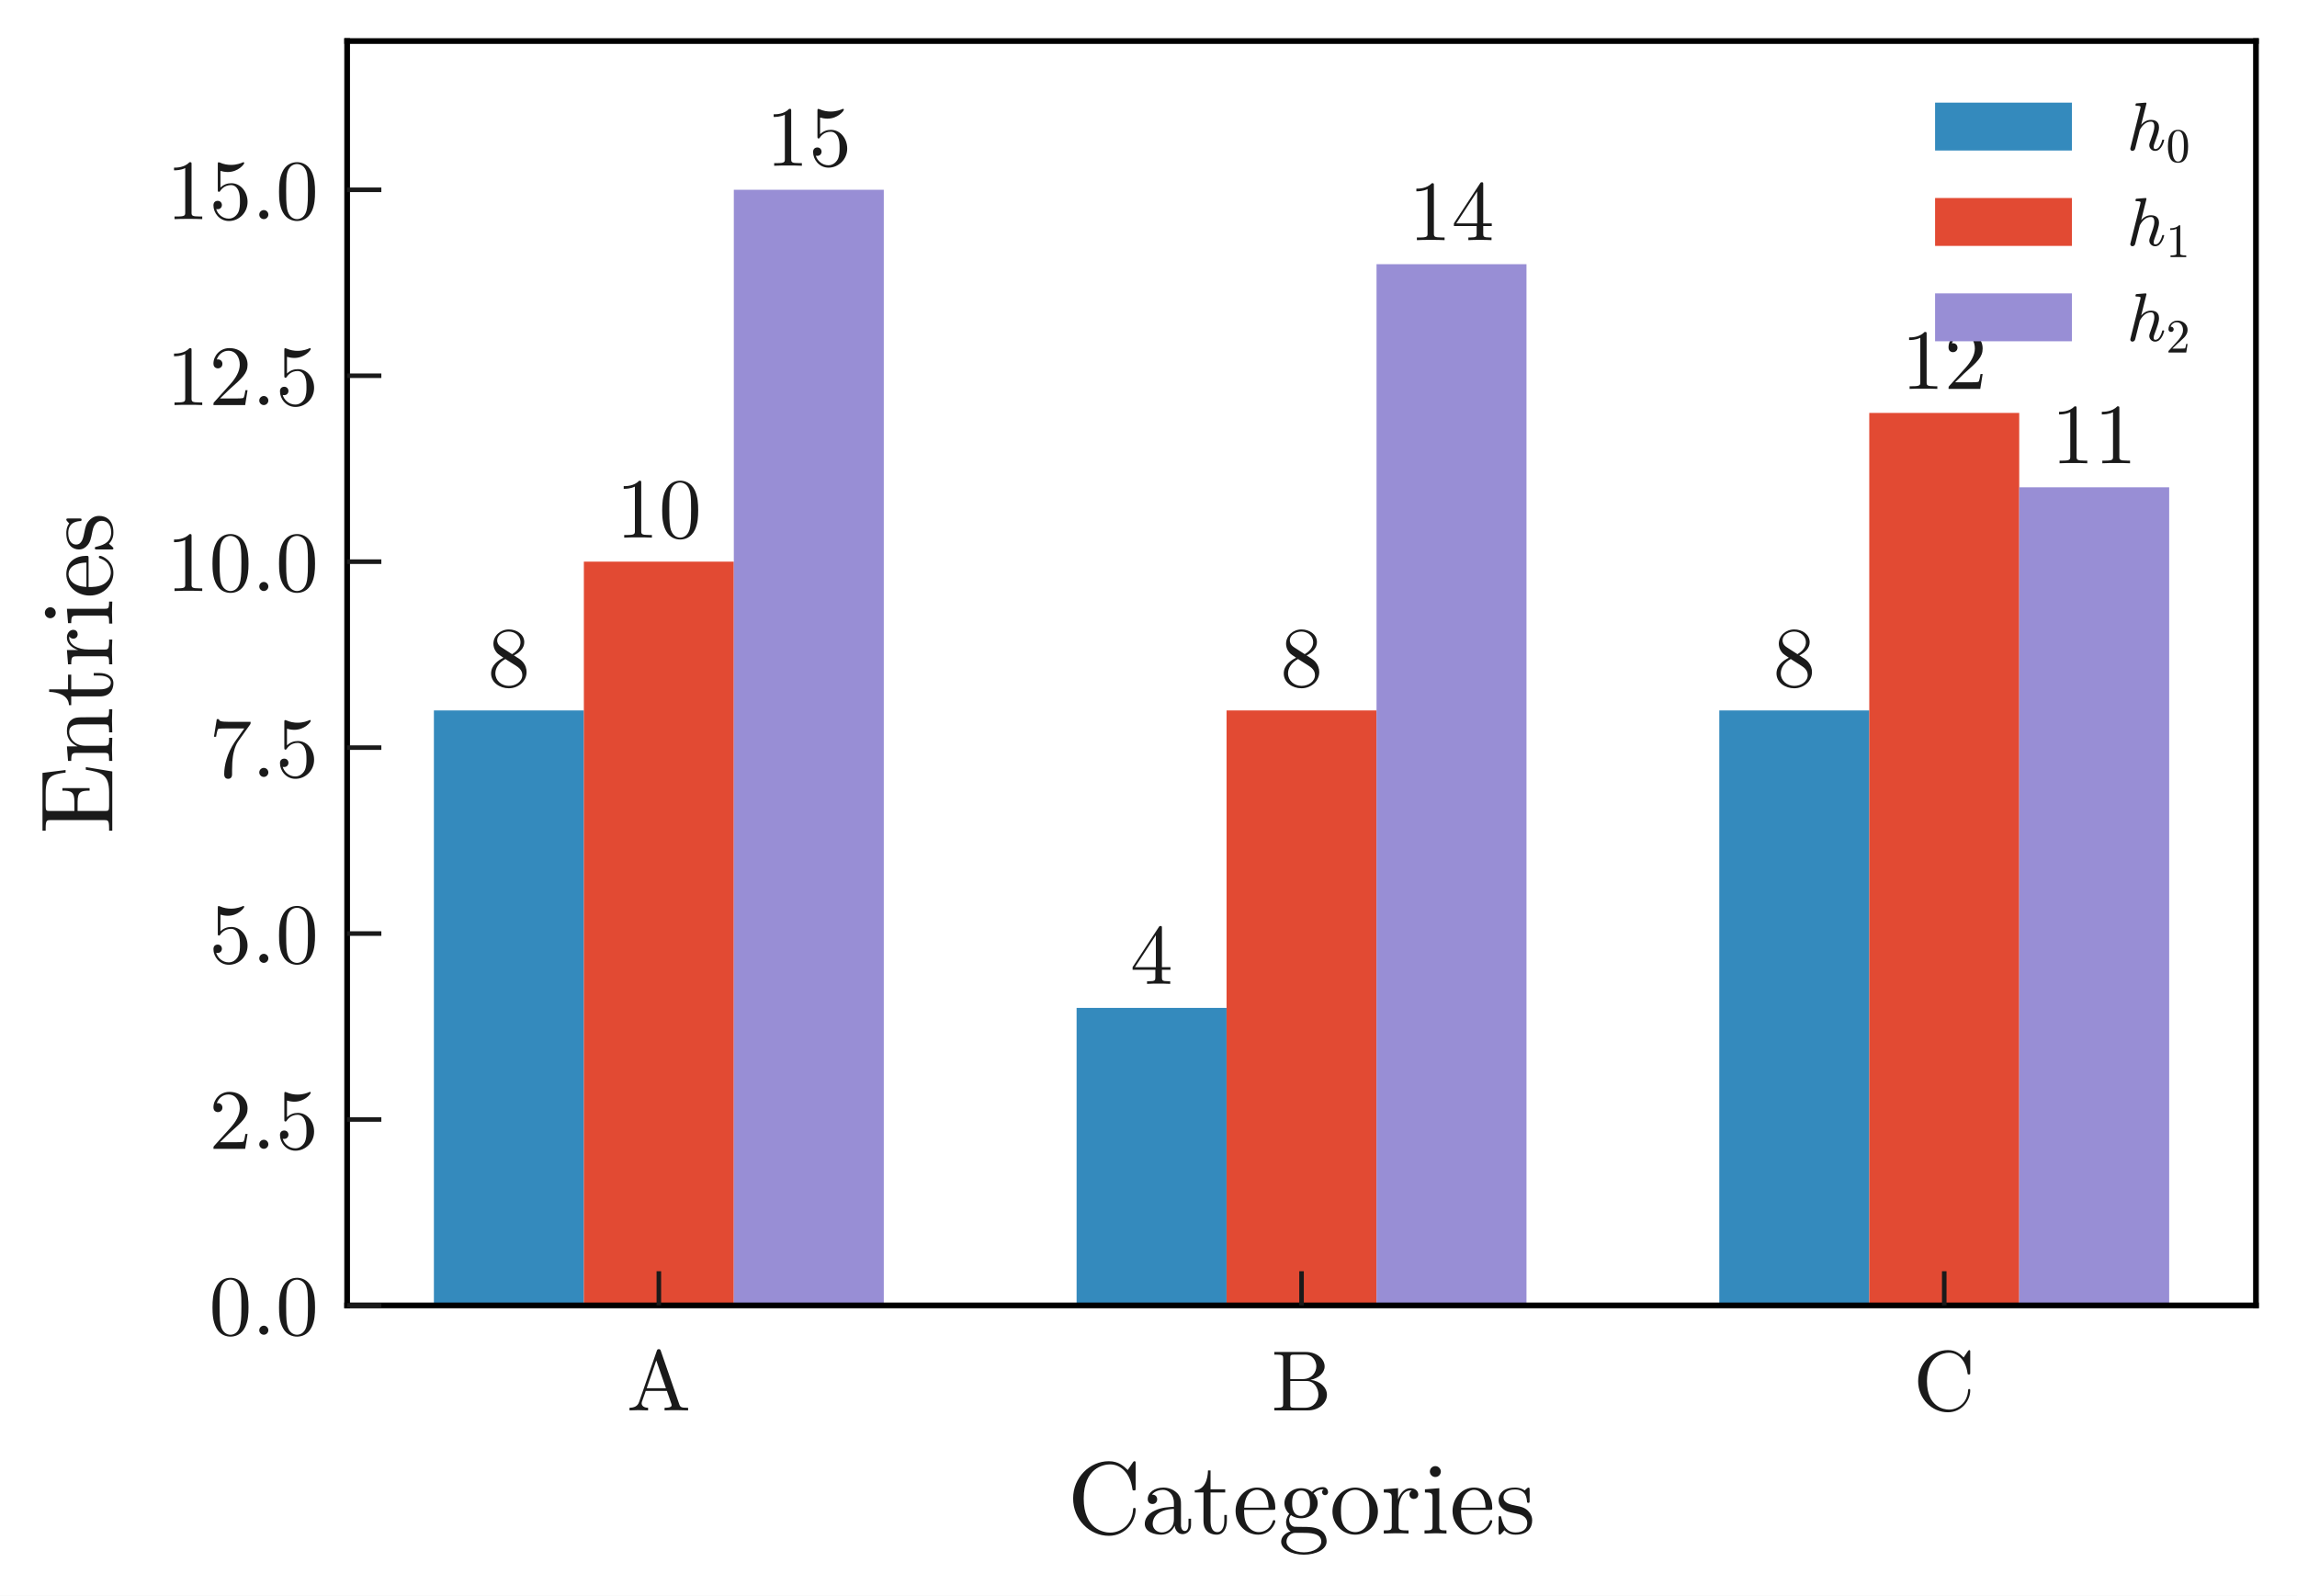
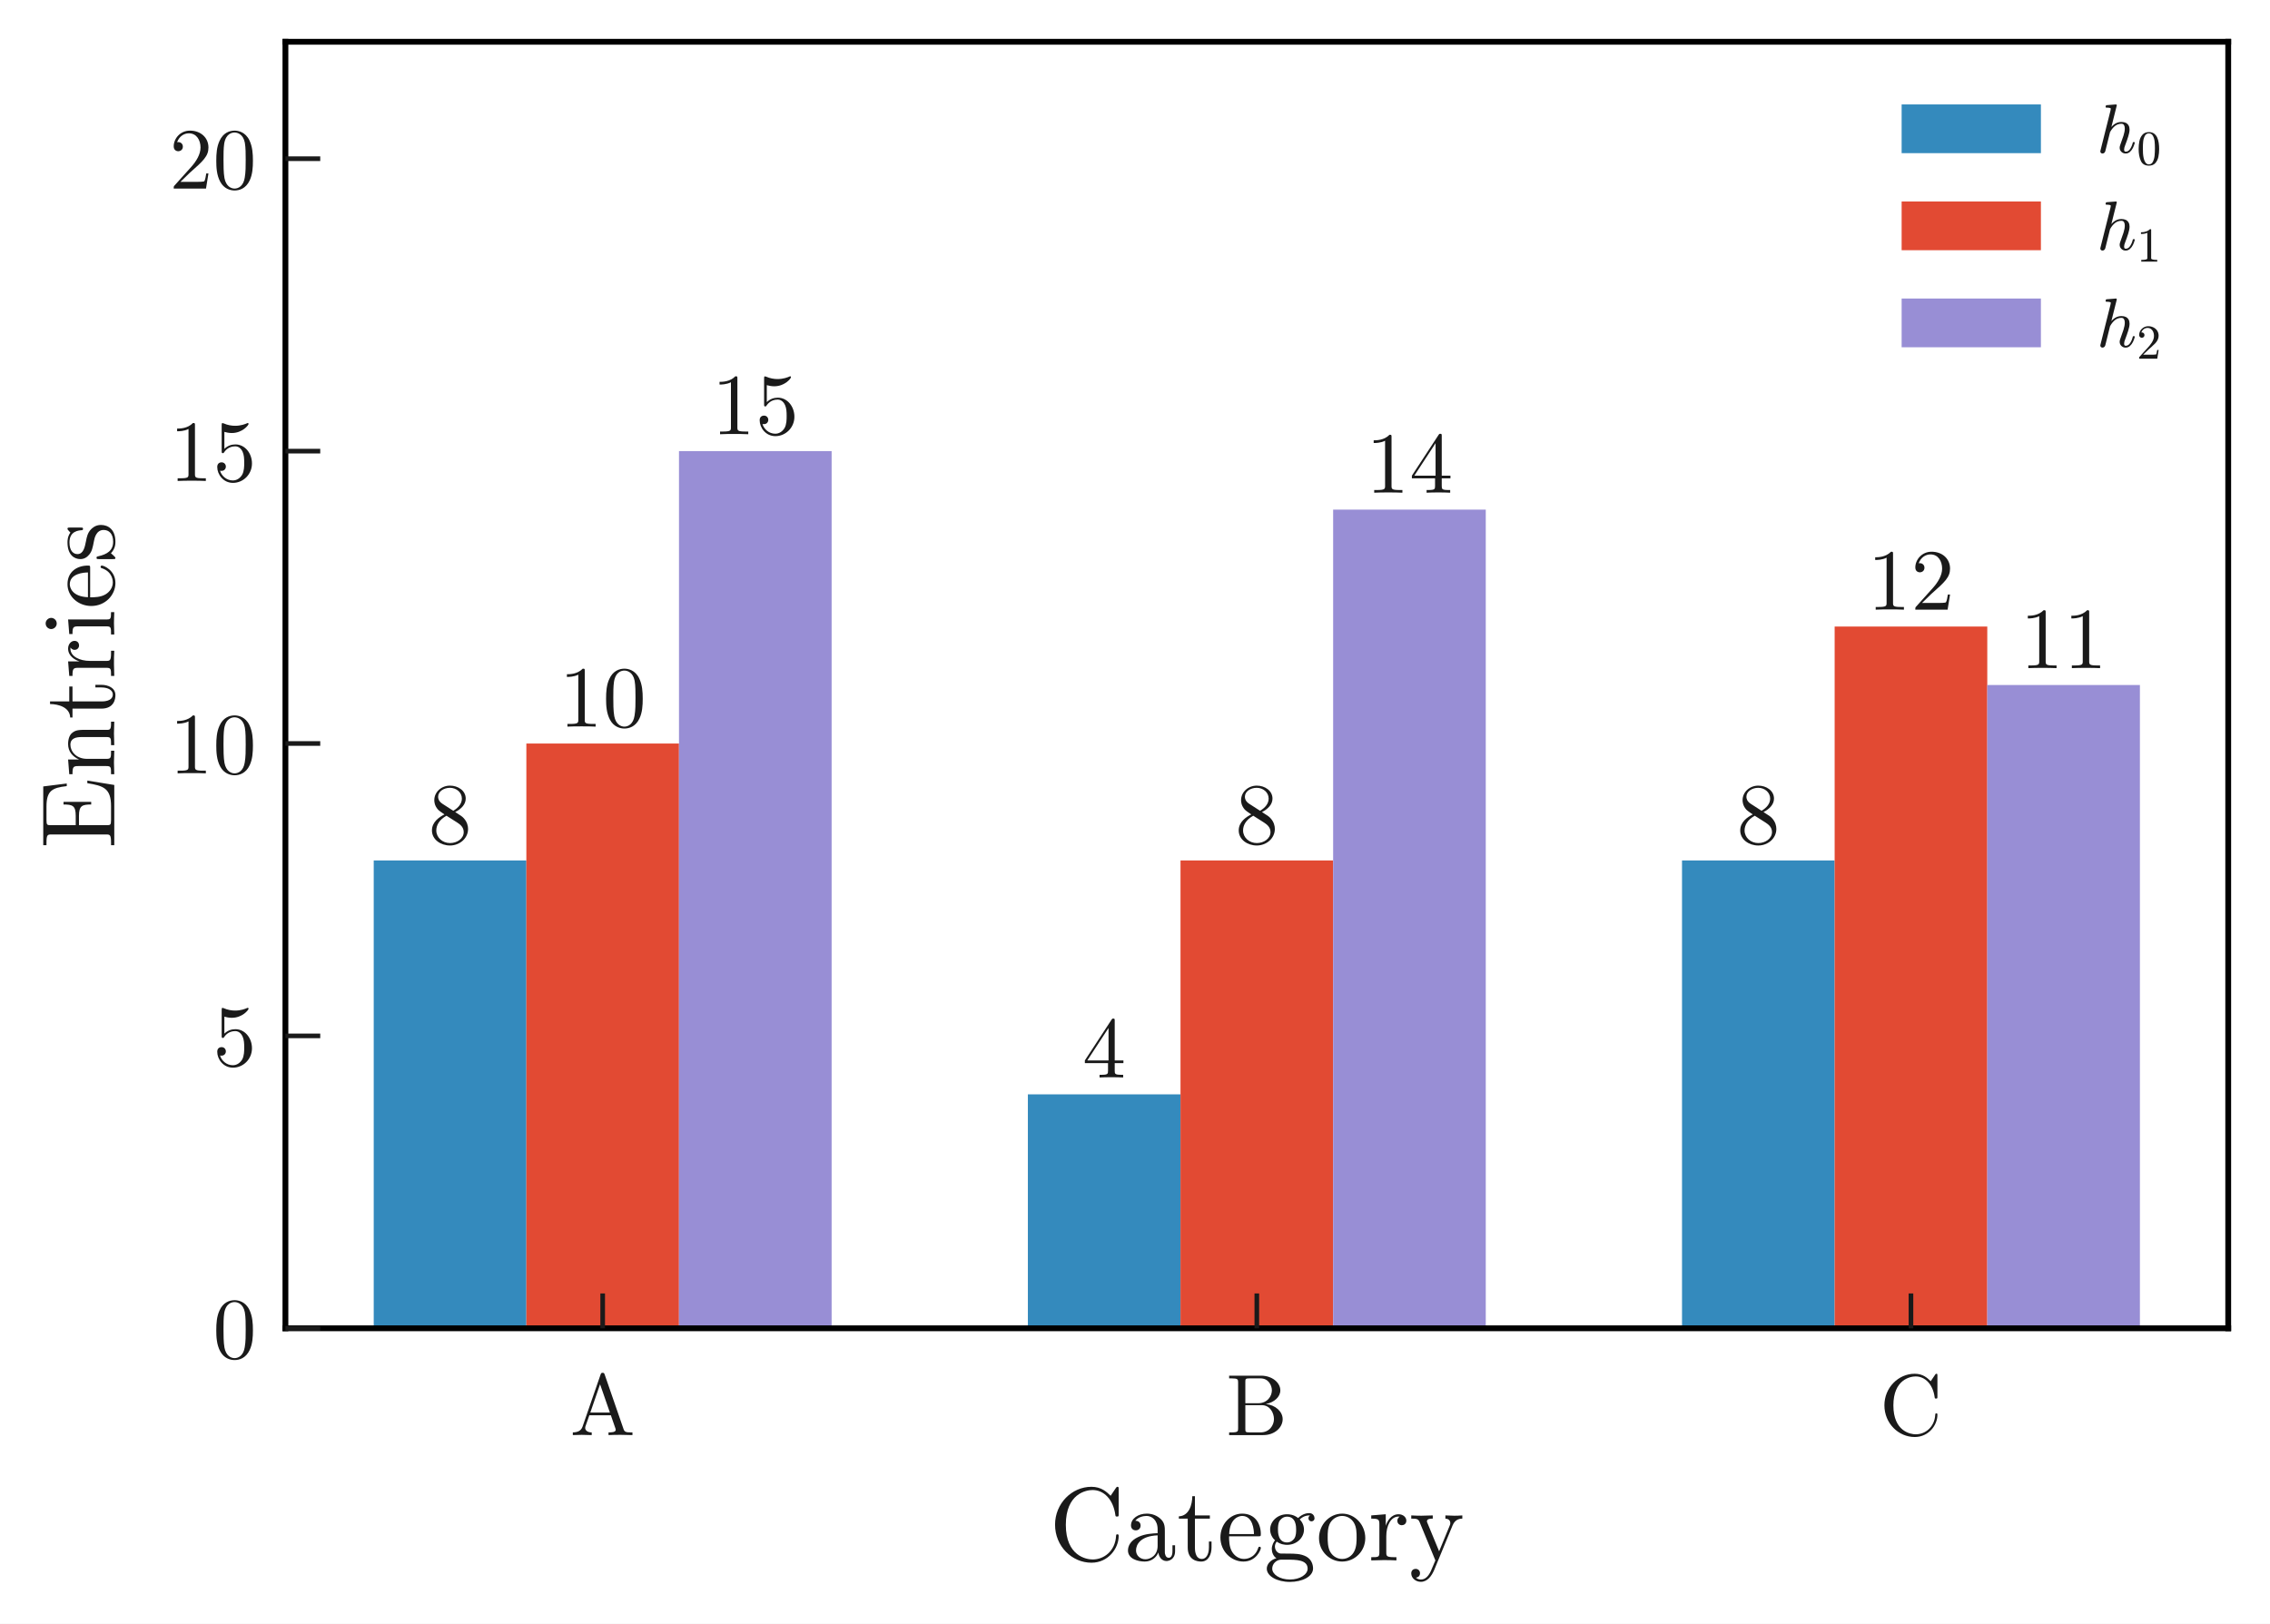
- <svg xmlns="http://www.w3.org/2000/svg" xmlns:xlink="http://www.w3.org/1999/xlink" width="402.886pt" height="279.879pt" viewBox="0 0 402.886 279.879" version="1.1">
+ <svg xmlns="http://www.w3.org/2000/svg" xmlns:xlink="http://www.w3.org/1999/xlink" width="391.186pt" height="279.879pt" viewBox="0 0 391.186 279.879" version="1.1">
  <defs>
    <style type="text/css">*{stroke-linejoin: round; stroke-linecap: butt}</style>
  </defs>
  <g id="figure_1">
    <g id="patch_1">
-       <path d="M 0 279.879  L 402.886 279.879  L 402.886 0  L 0 0  z " style="fill: #ffffff" />
+       <path d="M 0 279.879  L 391.186 279.879  L 391.186 0  L 0 0  z " style="fill: #ffffff" />
    </g>
    <g id="axes_1">
      <g id="patch_2">
-         <path d="M 60.886 228.96  L 395.686 228.96  L 395.686 7.2  L 60.886 7.2  z " style="fill: #ffffff" />
+         <path d="M 49.186 228.96  L 383.986 228.96  L 383.986 7.2  L 49.186 7.2  z " style="fill: #ffffff" />
      </g>
      <g id="patch_3">
-         <path d="M 76.104 228.96  L 102.407 228.96  L 102.407 124.602  L 76.104 124.602  z " clip-path="url(#pb52587ab1a)" style="fill: #348abd" />
+         <path d="M 64.404 228.96  L 90.707 228.96  L 90.707 148.32  L 64.404 148.32  z " clip-path="url(#pd602867ef0)" style="fill: #348abd" />
      </g>
      <g id="patch_4">
-         <path d="M 188.832 228.96  L 215.135 228.96  L 215.135 176.781  L 188.832 176.781  z " clip-path="url(#pb52587ab1a)" style="fill: #348abd" />
+         <path d="M 177.132 228.96  L 203.435 228.96  L 203.435 188.64  L 177.132 188.64  z " clip-path="url(#pd602867ef0)" style="fill: #348abd" />
      </g>
      <g id="patch_5">
-         <path d="M 301.559 228.96  L 327.862 228.96  L 327.862 124.602  L 301.559 124.602  z " clip-path="url(#pb52587ab1a)" style="fill: #348abd" />
+         <path d="M 289.859 228.96  L 316.162 228.96  L 316.162 148.32  L 289.859 148.32  z " clip-path="url(#pd602867ef0)" style="fill: #348abd" />
      </g>
      <g id="patch_6">
-         <path d="M 102.407 228.96  L 128.71 228.96  L 128.71 98.513  L 102.407 98.513  z " clip-path="url(#pb52587ab1a)" style="fill: #e24a33" />
+         <path d="M 90.707 228.96  L 117.01 228.96  L 117.01 128.16  L 90.707 128.16  z " clip-path="url(#pd602867ef0)" style="fill: #e24a33" />
      </g>
      <g id="patch_7">
-         <path d="M 215.135 228.96  L 241.438 228.96  L 241.438 124.602  L 215.135 124.602  z " clip-path="url(#pb52587ab1a)" style="fill: #e24a33" />
+         <path d="M 203.435 228.96  L 229.738 228.96  L 229.738 148.32  L 203.435 148.32  z " clip-path="url(#pd602867ef0)" style="fill: #e24a33" />
      </g>
      <g id="patch_8">
-         <path d="M 327.862 228.96  L 354.165 228.96  L 354.165 72.424  L 327.862 72.424  z " clip-path="url(#pb52587ab1a)" style="fill: #e24a33" />
+         <path d="M 316.162 228.96  L 342.465 228.96  L 342.465 108  L 316.162 108  z " clip-path="url(#pd602867ef0)" style="fill: #e24a33" />
      </g>
      <g id="patch_9">
-         <path d="M 128.71 228.96  L 155.014 228.96  L 155.014 33.289  L 128.71 33.289  z " clip-path="url(#pb52587ab1a)" style="fill: #988ed5" />
+         <path d="M 117.01 228.96  L 143.314 228.96  L 143.314 77.76  L 117.01 77.76  z " clip-path="url(#pd602867ef0)" style="fill: #988ed5" />
      </g>
      <g id="patch_10">
-         <path d="M 241.438 228.96  L 267.741 228.96  L 267.741 46.334  L 241.438 46.334  z " clip-path="url(#pb52587ab1a)" style="fill: #988ed5" />
+         <path d="M 229.738 228.96  L 256.041 228.96  L 256.041 87.84  L 229.738 87.84  z " clip-path="url(#pd602867ef0)" style="fill: #988ed5" />
      </g>
      <g id="patch_11">
-         <path d="M 354.165 228.96  L 380.468 228.96  L 380.468 85.468  L 354.165 85.468  z " clip-path="url(#pb52587ab1a)" style="fill: #988ed5" />
+         <path d="M 342.465 228.96  L 368.768 228.96  L 368.768 118.08  L 342.465 118.08  z " clip-path="url(#pd602867ef0)" style="fill: #988ed5" />
      </g>
      <g id="patch_12">
-         <path d="M 60.886 228.96  L 60.886 7.2  " style="fill: none; stroke: #000000; stroke-linejoin: miter; stroke-linecap: square" />
+         <path d="M 49.186 228.96  L 49.186 7.2  " style="fill: none; stroke: #000000; stroke-linejoin: miter; stroke-linecap: square" />
      </g>
      <g id="patch_13">
-         <path d="M 395.686 228.96  L 395.686 7.2  " style="fill: none; stroke: #000000; stroke-linejoin: miter; stroke-linecap: square" />
+         <path d="M 383.986 228.96  L 383.986 7.2  " style="fill: none; stroke: #000000; stroke-linejoin: miter; stroke-linecap: square" />
      </g>
      <g id="patch_14">
-         <path d="M 60.886 228.96  L 395.686 228.96  " style="fill: none; stroke: #000000; stroke-linejoin: miter; stroke-linecap: square" />
+         <path d="M 49.186 228.96  L 383.986 228.96  " style="fill: none; stroke: #000000; stroke-linejoin: miter; stroke-linecap: square" />
      </g>
      <g id="patch_15">
-         <path d="M 60.886 7.2  L 395.686 7.2  " style="fill: none; stroke: #000000; stroke-linejoin: miter; stroke-linecap: square" />
+         <path d="M 49.186 7.2  L 383.986 7.2  " style="fill: none; stroke: #000000; stroke-linejoin: miter; stroke-linecap: square" />
      </g>
      <g id="matplotlib.axis_1">
        <g id="xtick_1">
          <g id="line2d_1">
            <defs>
              <path id="m8dec1b3d1d" d="M 0 0  L 0 -6  " style="stroke: #1a1a1a; stroke-width: 0.8" />
            </defs>
            <g>
-               <use xlink:href="#m8dec1b3d1d" x="115.559" y="228.96" style="fill: #1a1a1a; stroke: #1a1a1a; stroke-width: 0.8" />
+               <use xlink:href="#m8dec1b3d1d" x="103.859" y="228.96" style="fill: #1a1a1a; stroke: #1a1a1a; stroke-width: 0.8" />
            </g>
          </g>
          <g id="text_1">
-             <g style="fill: #1a1a1a" transform="translate(109.934 247.3709) scale(0.15 -0.15)">
+             <g style="fill: #1a1a1a" transform="translate(98.23398 247.3709) scale(0.15 -0.15)">
              <defs>
                <path id="LatinModernMath-Regular-41" d="M 4589 0  L 4589 198  L 4474 198  C 4090 198 4000 243 3930 454  L 2547 4454  C 2515 4538 2502 4582 2400 4582  C 2298 4582 2278 4544 2246 4454  L 922 627  C 806 301 550 205 205 198  L 205 0  L 858 19  L 1594 0  L 1594 198  C 1274 198 1114 358 1114 525  C 1114 544 1120 608 1126 621  L 1421 1459  L 3002 1459  L 3341 480  C 3347 454 3360 416 3360 390  C 3360 198 3002 198 2829 198  L 2829 0  C 3059 19 3507 19 3750 19  L 4589 0  z M 2931 1658  L 1491 1658  L 2208 3738  L 2931 1658  z " transform="scale(0.015625)" />
              </defs>
              <use xlink:href="#LatinModernMath-Regular-41" />
            </g>
          </g>
        </g>
        <g id="xtick_2">
          <g id="line2d_2">
            <g>
-               <use xlink:href="#m8dec1b3d1d" x="228.286" y="228.96" style="fill: #1a1a1a; stroke: #1a1a1a; stroke-width: 0.8" />
+               <use xlink:href="#m8dec1b3d1d" x="216.586" y="228.96" style="fill: #1a1a1a; stroke: #1a1a1a; stroke-width: 0.8" />
            </g>
          </g>
          <g id="text_2">
-             <g style="fill: #1a1a1a" transform="translate(222.9765 247.3709) scale(0.15 -0.15)">
+             <g style="fill: #1a1a1a" transform="translate(211.2765 247.3709) scale(0.15 -0.15)">
              <defs>
                <path id="LatinModernMath-Regular-42" d="M 4166 1171  C 4166 1728 3642 2208 2931 2285  C 3552 2406 3994 2816 3994 3290  C 3994 3846 3405 4371 2573 4371  L 230 4371  L 230 4173  L 384 4173  C 877 4173 890 4102 890 3872  L 890 499  C 890 269 877 198 384 198  L 230 198  L 230 0  L 2739 0  C 3590 0 4166 570 4166 1171  z M 3373 3290  C 3373 2880 3059 2342 2349 2342  L 1421 2342  L 1421 3917  C 1421 4128 1434 4173 1734 4173  L 2528 4173  C 3149 4173 3373 3629 3373 3290  z M 3526 1178  C 3526 723 3194 198 2534 198  L 1734 198  C 1434 198 1421 243 1421 454  L 1421 2202  L 2624 2202  C 3258 2202 3526 1606 3526 1178  z " transform="scale(0.015625)" />
              </defs>
              <use xlink:href="#LatinModernMath-Regular-42" />
            </g>
          </g>
        </g>
        <g id="xtick_3">
          <g id="line2d_3">
            <g>
-               <use xlink:href="#m8dec1b3d1d" x="341.014" y="228.96" style="fill: #1a1a1a; stroke: #1a1a1a; stroke-width: 0.8" />
+               <use xlink:href="#m8dec1b3d1d" x="329.314" y="228.96" style="fill: #1a1a1a; stroke: #1a1a1a; stroke-width: 0.8" />
            </g>
          </g>
          <g id="text_3">
-             <g style="fill: #1a1a1a" transform="translate(335.5983 247.3709) scale(0.15 -0.15)">
+             <g style="fill: #1a1a1a" transform="translate(323.8983 247.3709) scale(0.15 -0.15)">
              <defs>
                <path id="LatinModernMath-Regular-43" d="M 4256 1491  C 4256 1555 4256 1600 4173 1600  C 4102 1600 4102 1562 4096 1498  C 4045 582 3360 58 2662 58  C 2272 58 1018 275 1018 2182  C 1018 4096 2266 4314 2656 4314  C 3354 4314 3923 3731 4051 2797  C 4064 2707 4064 2688 4154 2688  C 4256 2688 4256 2707 4256 2842  L 4256 4358  C 4256 4467 4256 4512 4186 4512  C 4160 4512 4134 4512 4083 4435  L 3763 3962  C 3526 4192 3200 4512 2586 4512  C 1389 4512 358 3494 358 2189  C 358 864 1395 -141 2586 -141  C 3629 -141 4256 749 4256 1491  z " transform="scale(0.015625)" />
              </defs>
              <use xlink:href="#LatinModernMath-Regular-43" />
            </g>
          </g>
        </g>
        <g id="text_4">
-           <g style="fill: #1a1a1a" transform="translate(187.2167 268.9719) scale(0.18 -0.18)">
+           <g style="fill: #1a1a1a" transform="translate(180.8098 268.9719) scale(0.18 -0.18)">
            <defs>
              <path id="LatinModernMath-Regular-61" d="M 3091 570  L 3091 928  L 2931 928  L 2931 570  C 2931 198 2771 160 2701 160  C 2490 160 2464 448 2464 480  L 2464 1760  C 2464 2029 2464 2278 2234 2515  C 1984 2765 1664 2867 1357 2867  C 832 2867 390 2566 390 2144  C 390 1952 518 1843 685 1843  C 864 1843 979 1971 979 2138  C 979 2214 947 2426 653 2432  C 826 2656 1139 2726 1344 2726  C 1658 2726 2022 2477 2022 1907  L 2022 1670  C 1696 1651 1248 1632 845 1440  C 365 1222 205 890 205 608  C 205 90 826 -70 1229 -70  C 1651 -70 1946 186 2067 486  C 2093 230 2266 -38 2566 -38  C 2701 -38 3091 51 3091 570  z M 2022 896  C 2022 288 1562 70 1274 70  C 960 70 698 294 698 614  C 698 966 966 1498 2022 1536  L 2022 896  z " transform="scale(0.015625)" />
              <path id="LatinModernMath-Regular-74" d="M 2125 794  L 2125 1158  L 1965 1158  L 1965 806  C 1965 333 1773 90 1536 90  C 1107 90 1107 672 1107 781  L 1107 2560  L 2022 2560  L 2022 2758  L 1107 2758  L 1107 3936  L 947 3936  C 941 3411 749 2726 122 2701  L 122 2560  L 666 2560  L 666 794  C 666 6 1261 -70 1491 -70  C 1946 -70 2125 384 2125 794  z " transform="scale(0.015625)" />
              <path id="LatinModernMath-Regular-65" d="M 2656 762  C 2656 826 2605 838 2573 838  C 2515 838 2502 800 2490 749  C 2266 90 1690 90 1626 90  C 1306 90 1050 282 902 518  C 710 826 710 1248 710 1478  L 2496 1478  C 2637 1478 2656 1478 2656 1613  C 2656 2246 2310 2867 1510 2867  C 768 2867 179 2208 179 1408  C 179 550 851 -70 1587 -70  C 2368 -70 2656 640 2656 762  z M 2234 1613  L 717 1613  C 755 2566 1293 2726 1510 2726  C 2170 2726 2234 1862 2234 1613  z " transform="scale(0.015625)" />
              <path id="LatinModernMath-Regular-67" d="M 3104 2586  C 3104 2694 3027 2899 2778 2899  C 2650 2899 2368 2861 2099 2598  C 1830 2810 1562 2829 1421 2829  C 826 2829 384 2387 384 1894  C 384 1613 525 1370 685 1235  C 602 1139 486 928 486 704  C 486 506 570 262 768 134  C 384 26 179 -250 179 -506  C 179 -966 813 -1318 1594 -1318  C 2349 -1318 3014 -992 3014 -493  C 3014 -269 2925 58 2598 237  C 2259 416 1888 416 1498 416  C 1338 416 1062 416 1018 422  C 813 448 678 646 678 851  C 678 877 678 1024 787 1152  C 1037 973 1299 954 1421 954  C 2016 954 2458 1395 2458 1888  C 2458 2125 2355 2362 2195 2509  C 2426 2726 2656 2758 2771 2758  C 2771 2758 2816 2758 2835 2752  C 2765 2726 2733 2656 2733 2579  C 2733 2470 2816 2394 2918 2394  C 2982 2394 3104 2438 3104 2586  z M 1978 1894  C 1978 1722 1971 1517 1875 1357  C 1824 1280 1677 1101 1421 1101  C 864 1101 864 1741 864 1888  C 864 2061 870 2266 966 2426  C 1018 2502 1165 2682 1421 2682  C 1978 2682 1978 2042 1978 1894  z M 2682 -506  C 2682 -851 2227 -1171 1600 -1171  C 954 -1171 512 -845 512 -506  C 512 -211 755 26 1037 45  L 1414 45  C 1965 45 2682 45 2682 -506  z " transform="scale(0.015625)" />
              <path id="LatinModernMath-Regular-6f" d="M 3014 1370  C 3014 2189 2374 2867 1600 2867  C 800 2867 179 2170 179 1370  C 179 544 845 -70 1594 -70  C 2368 -70 3014 557 3014 1370  z M 2483 1421  C 2483 1190 2483 845 2342 563  C 2202 275 1920 90 1600 90  C 1325 90 1043 224 870 518  C 710 800 710 1190 710 1421  C 710 1670 710 2016 864 2298  C 1037 2592 1338 2726 1594 2726  C 1875 2726 2150 2586 2317 2310  C 2483 2035 2483 1664 2483 1421  z " transform="scale(0.015625)" />
              <path id="LatinModernMath-Regular-72" d="M 2330 2438  C 2330 2643 2131 2829 1856 2829  C 1389 2829 1158 2400 1069 2125  L 1069 2829  L 179 2758  L 179 2560  C 627 2560 678 2515 678 2202  L 678 486  C 678 198 608 198 179 198  L 179 0  L 909 19  C 1165 19 1466 19 1722 0  L 1722 198  L 1587 198  C 1114 198 1101 269 1101 499  L 1101 1485  C 1101 2118 1370 2688 1856 2688  C 1901 2688 1914 2688 1926 2682  C 1907 2675 1779 2598 1779 2432  C 1779 2253 1914 2157 2054 2157  C 2170 2157 2330 2234 2330 2438  z " transform="scale(0.015625)" />
-               <path id="LatinModernMath-Regular-69" d="M 1581 0  L 1581 198  C 1158 198 1133 230 1133 480  L 1133 2829  L 237 2758  L 237 2560  C 653 2560 710 2522 710 2208  L 710 486  C 710 198 640 198 211 198  L 211 0  L 915 19  C 1139 19 1363 6 1581 0  z M 1229 3866  C 1229 4038 1082 4205 890 4205  C 672 4205 544 4026 544 3866  C 544 3693 691 3526 883 3526  C 1101 3526 1229 3706 1229 3866  z " transform="scale(0.015625)" />
-               <path id="LatinModernMath-Regular-73" d="M 2304 819  C 2304 1158 2112 1350 2035 1427  C 1824 1632 1574 1683 1306 1734  C 947 1805 518 1888 518 2259  C 518 2483 685 2746 1235 2746  C 1939 2746 1971 2170 1984 1971  C 1990 1914 2061 1914 2061 1914  C 2144 1914 2144 1946 2144 2067  L 2144 2714  C 2144 2822 2144 2867 2074 2867  C 2042 2867 2029 2867 1946 2790  C 1926 2765 1862 2707 1837 2688  C 1594 2867 1331 2867 1235 2867  C 454 2867 211 2438 211 2080  C 211 1856 314 1677 486 1536  C 691 1370 870 1331 1331 1242  C 1472 1216 1997 1114 1997 653  C 1997 326 1773 70 1274 70  C 736 70 506 435 384 979  C 365 1062 358 1088 294 1088  C 211 1088 211 1043 211 928  L 211 83  C 211 -26 211 -70 282 -70  C 314 -70 320 -64 442 58  C 454 70 454 83 570 205  C 851 -64 1139 -70 1274 -70  C 2010 -70 2304 358 2304 819  z " transform="scale(0.015625)" />
+               <path id="LatinModernMath-Regular-79" d="M 3251 2560  L 3251 2758  C 3104 2746 2918 2739 2771 2739  L 2214 2758  L 2214 2560  C 2413 2554 2515 2445 2515 2285  C 2515 2221 2509 2208 2477 2131  L 1830 557  L 1120 2278  C 1094 2342 1082 2368 1082 2394  C 1082 2560 1318 2560 1440 2560  L 1440 2758  L 742 2739  C 570 2739 314 2746 122 2758  L 122 2560  C 429 2560 550 2560 640 2336  L 1600 0  L 1440 -378  C 1299 -730 1120 -1171 710 -1171  C 678 -1171 531 -1171 410 -1056  C 608 -1030 659 -890 659 -787  C 659 -621 538 -518 390 -518  C 262 -518 122 -602 122 -794  C 122 -1082 390 -1312 710 -1312  C 1114 -1312 1376 -947 1530 -582  L 2656 2150  C 2822 2554 3149 2560 3251 2560  z " transform="scale(0.015625)" />
            </defs>
            <use xlink:href="#LatinModernMath-Regular-43" />
            <use xlink:href="#LatinModernMath-Regular-61" x="72.2" />
            <use xlink:href="#LatinModernMath-Regular-74" x="122.2" />
            <use xlink:href="#LatinModernMath-Regular-65" x="161.1" />
            <use xlink:href="#LatinModernMath-Regular-67" x="205.5" />
            <use xlink:href="#LatinModernMath-Regular-6f" x="255.5" />
            <use xlink:href="#LatinModernMath-Regular-72" x="305.5" />
-             <use xlink:href="#LatinModernMath-Regular-69" x="344.7" />
-             <use xlink:href="#LatinModernMath-Regular-65" x="372.5" />
-             <use xlink:href="#LatinModernMath-Regular-73" x="416.9" />
+             <use xlink:href="#LatinModernMath-Regular-79" x="344.7" />
          </g>
        </g>
      </g>
      <g id="matplotlib.axis_2">
        <g id="ytick_1">
          <g id="line2d_4">
            <defs>
              <path id="mc947610920" d="M 0 0  L 6 0  " style="stroke: #1a1a1a; stroke-width: 0.8" />
            </defs>
            <g>
-               <use xlink:href="#mc947610920" x="60.886" y="228.96" style="fill: #1a1a1a; stroke: #1a1a1a; stroke-width: 0.8" />
+               <use xlink:href="#mc947610920" x="49.186" y="228.96" style="fill: #1a1a1a; stroke: #1a1a1a; stroke-width: 0.8" />
            </g>
          </g>
          <g id="text_5">
            <g style="fill: #1a1a1a" transform="translate(36.68625 234.1655) scale(0.15 -0.15)">
              <defs>
                <path id="LatinModernMath-Regular-30" d="M 2944 2048  C 2944 2560 2912 3072 2688 3546  C 2394 4160 1869 4262 1600 4262  C 1216 4262 749 4096 486 3501  C 282 3059 250 2560 250 2048  C 250 1568 275 992 538 506  C 813 -13 1280 -141 1594 -141  C 1939 -141 2426 -6 2707 602  C 2912 1043 2944 1542 2944 2048  z M 2413 2125  C 2413 1645 2413 1210 2342 800  C 2246 192 1882 0 1594 0  C 1344 0 966 160 851 774  C 781 1158 781 1747 781 2125  C 781 2534 781 2957 832 3302  C 954 4064 1434 4122 1594 4122  C 1805 4122 2227 4006 2349 3373  C 2413 3014 2413 2528 2413 2125  z " transform="scale(0.015625)" />
-                 <path id="LatinModernMath-Regular-2e" d="M 1229 339  C 1229 525 1075 678 890 678  C 704 678 550 525 550 339  C 550 154 704 0 890 0  C 1075 0 1229 154 1229 339  z " transform="scale(0.015625)" />
              </defs>
              <use xlink:href="#LatinModernMath-Regular-30" transform="translate(0 0.40625)" />
-               <use xlink:href="#LatinModernMath-Regular-2e" transform="translate(49.99999 0.40625)" />
-               <use xlink:href="#LatinModernMath-Regular-30" transform="translate(77.79997 0.40625)" />
            </g>
          </g>
        </g>
        <g id="ytick_2">
          <g id="line2d_5">
            <g>
-               <use xlink:href="#mc947610920" x="60.886" y="196.348" style="fill: #1a1a1a; stroke: #1a1a1a; stroke-width: 0.8" />
+               <use xlink:href="#mc947610920" x="49.186" y="178.56" style="fill: #1a1a1a; stroke: #1a1a1a; stroke-width: 0.8" />
            </g>
          </g>
          <g id="text_6">
-             <g style="fill: #1a1a1a" transform="translate(36.68625 201.5537) scale(0.15 -0.15)">
-               <defs>
-                 <path id="LatinModernMath-Regular-32" d="M 2874 1114  L 2714 1114  C 2682 922 2637 640 2573 544  C 2528 493 2106 493 1965 493  L 813 493  L 1491 1152  C 2490 2035 2874 2381 2874 3021  C 2874 3750 2298 4262 1517 4262  C 794 4262 320 3674 320 3104  C 320 2746 640 2746 659 2746  C 768 2746 992 2822 992 3085  C 992 3251 877 3418 653 3418  C 602 3418 589 3418 570 3411  C 717 3827 1062 4064 1434 4064  C 2016 4064 2291 3546 2291 3021  C 2291 2509 1971 2003 1619 1606  L 390 237  C 320 166 320 154 320 0  L 2694 0  L 2874 1114  z " transform="scale(0.015625)" />
+             <g style="fill: #1a1a1a" transform="translate(36.68625 183.7655) scale(0.15 -0.15)">
+               <defs>
                <path id="LatinModernMath-Regular-35" d="M 2874 1286  C 2874 2048 2349 2688 1658 2688  C 1350 2688 1075 2586 845 2362  L 845 3610  C 973 3571 1184 3526 1389 3526  C 2176 3526 2624 4109 2624 4192  C 2624 4230 2605 4262 2560 4262  C 2560 4262 2541 4262 2509 4243  C 2381 4186 2067 4058 1638 4058  C 1382 4058 1088 4102 787 4237  C 736 4256 710 4256 710 4256  C 646 4256 646 4205 646 4102  L 646 2208  C 646 2093 646 2042 736 2042  C 781 2042 794 2061 819 2099  C 890 2202 1126 2547 1645 2547  C 1978 2547 2138 2253 2189 2138  C 2291 1901 2304 1651 2304 1331  C 2304 1107 2304 723 2150 454  C 1997 205 1760 38 1466 38  C 998 38 634 378 525 755  C 544 749 563 742 634 742  C 845 742 954 902 954 1056  C 954 1210 845 1370 634 1370  C 544 1370 320 1325 320 1030  C 320 480 762 -141 1478 -141  C 2221 -141 2874 474 2874 1286  z " transform="scale(0.015625)" />
              </defs>
-               <use xlink:href="#LatinModernMath-Regular-32" transform="translate(0 0.40625)" />
-               <use xlink:href="#LatinModernMath-Regular-2e" transform="translate(49.99999 0.40625)" />
-               <use xlink:href="#LatinModernMath-Regular-35" transform="translate(77.79997 0.40625)" />
+               <use xlink:href="#LatinModernMath-Regular-35" transform="translate(0 0.40625)" />
            </g>
          </g>
        </g>
        <g id="ytick_3">
          <g id="line2d_6">
            <g>
-               <use xlink:href="#mc947610920" x="60.886" y="163.736" style="fill: #1a1a1a; stroke: #1a1a1a; stroke-width: 0.8" />
+               <use xlink:href="#mc947610920" x="49.186" y="128.16" style="fill: #1a1a1a; stroke: #1a1a1a; stroke-width: 0.8" />
            </g>
          </g>
          <g id="text_7">
-             <g style="fill: #1a1a1a" transform="translate(36.68625 168.9419) scale(0.15 -0.15)">
-               <use xlink:href="#LatinModernMath-Regular-35" transform="translate(0 0.40625)" />
-               <use xlink:href="#LatinModernMath-Regular-2e" transform="translate(49.99999 0.40625)" />
-               <use xlink:href="#LatinModernMath-Regular-30" transform="translate(77.79997 0.40625)" />
+             <g style="fill: #1a1a1a" transform="translate(29.18625 133.3655) scale(0.15 -0.15)">
+               <defs>
+                 <path id="LatinModernMath-Regular-31" d="M 2682 0  L 2682 198  L 2477 198  C 1901 198 1882 269 1882 506  L 1882 4096  C 1882 4250 1882 4262 1734 4262  C 1338 3853 774 3853 570 3853  L 570 3654  C 698 3654 1075 3654 1408 3821  L 1408 506  C 1408 275 1389 198 813 198  L 608 198  L 608 0  C 832 19 1389 19 1645 19  C 1901 19 2458 19 2682 0  z " transform="scale(0.015625)" />
+               </defs>
+               <use xlink:href="#LatinModernMath-Regular-31" transform="translate(0 0.40625)" />
+               <use xlink:href="#LatinModernMath-Regular-30" transform="translate(49.99999 0.40625)" />
            </g>
          </g>
        </g>
        <g id="ytick_4">
          <g id="line2d_7">
            <g>
-               <use xlink:href="#mc947610920" x="60.886" y="131.125" style="fill: #1a1a1a; stroke: #1a1a1a; stroke-width: 0.8" />
+               <use xlink:href="#mc947610920" x="49.186" y="77.76" style="fill: #1a1a1a; stroke: #1a1a1a; stroke-width: 0.8" />
            </g>
          </g>
          <g id="text_8">
-             <g style="fill: #1a1a1a" transform="translate(36.68625 136.3302) scale(0.15 -0.15)">
-               <defs>
-                 <path id="LatinModernMath-Regular-37" d="M 3104 4122  L 1549 4122  C 768 4122 755 4205 730 4326  L 570 4326  L 358 3008  L 518 3008  C 538 3110 595 3514 678 3590  C 723 3629 1222 3629 1306 3629  L 2630 3629  L 1914 2618  C 1338 1754 1126 864 1126 211  C 1126 147 1126 -141 1421 -141  C 1715 -141 1715 147 1715 211  L 1715 538  C 1715 890 1734 1242 1786 1587  C 1811 1734 1901 2285 2182 2682  L 3046 3898  C 3104 3974 3104 3987 3104 4122  z " transform="scale(0.015625)" />
-               </defs>
-               <use xlink:href="#LatinModernMath-Regular-37" transform="translate(0 0.40625)" />
-               <use xlink:href="#LatinModernMath-Regular-2e" transform="translate(49.99999 0.40625)" />
-               <use xlink:href="#LatinModernMath-Regular-35" transform="translate(77.79997 0.40625)" />
+             <g style="fill: #1a1a1a" transform="translate(29.18625 82.96547) scale(0.15 -0.15)">
+               <use xlink:href="#LatinModernMath-Regular-31" transform="translate(0 0.40625)" />
+               <use xlink:href="#LatinModernMath-Regular-35" transform="translate(49.99999 0.40625)" />
            </g>
          </g>
        </g>
        <g id="ytick_5">
          <g id="line2d_8">
            <g>
-               <use xlink:href="#mc947610920" x="60.886" y="98.513" style="fill: #1a1a1a; stroke: #1a1a1a; stroke-width: 0.8" />
+               <use xlink:href="#mc947610920" x="49.186" y="27.36" style="fill: #1a1a1a; stroke: #1a1a1a; stroke-width: 0.8" />
            </g>
          </g>
          <g id="text_9">
-             <g style="fill: #1a1a1a" transform="translate(29.18625 103.7184) scale(0.15 -0.15)">
-               <defs>
-                 <path id="LatinModernMath-Regular-31" d="M 2682 0  L 2682 198  L 2477 198  C 1901 198 1882 269 1882 506  L 1882 4096  C 1882 4250 1882 4262 1734 4262  C 1338 3853 774 3853 570 3853  L 570 3654  C 698 3654 1075 3654 1408 3821  L 1408 506  C 1408 275 1389 198 813 198  L 608 198  L 608 0  C 832 19 1389 19 1645 19  C 1901 19 2458 19 2682 0  z " transform="scale(0.015625)" />
-               </defs>
-               <use xlink:href="#LatinModernMath-Regular-31" transform="translate(0 0.40625)" />
+             <g style="fill: #1a1a1a" transform="translate(29.18625 32.56547) scale(0.15 -0.15)">
+               <defs>
+                 <path id="LatinModernMath-Regular-32" d="M 2874 1114  L 2714 1114  C 2682 922 2637 640 2573 544  C 2528 493 2106 493 1965 493  L 813 493  L 1491 1152  C 2490 2035 2874 2381 2874 3021  C 2874 3750 2298 4262 1517 4262  C 794 4262 320 3674 320 3104  C 320 2746 640 2746 659 2746  C 768 2746 992 2822 992 3085  C 992 3251 877 3418 653 3418  C 602 3418 589 3418 570 3411  C 717 3827 1062 4064 1434 4064  C 2016 4064 2291 3546 2291 3021  C 2291 2509 1971 2003 1619 1606  L 390 237  C 320 166 320 154 320 0  L 2694 0  L 2874 1114  z " transform="scale(0.015625)" />
+               </defs>
+               <use xlink:href="#LatinModernMath-Regular-32" transform="translate(0 0.40625)" />
              <use xlink:href="#LatinModernMath-Regular-30" transform="translate(49.99999 0.40625)" />
-               <use xlink:href="#LatinModernMath-Regular-2e" transform="translate(99.99997 0.40625)" />
-               <use xlink:href="#LatinModernMath-Regular-30" transform="translate(127.8 0.40625)" />
-             </g>
-           </g>
-         </g>
-         <g id="ytick_6">
-           <g id="line2d_9">
-             <g>
-               <use xlink:href="#mc947610920" x="60.886" y="65.901" style="fill: #1a1a1a; stroke: #1a1a1a; stroke-width: 0.8" />
-             </g>
-           </g>
-           <g id="text_10">
-             <g style="fill: #1a1a1a" transform="translate(29.18625 71.10665) scale(0.15 -0.15)">
-               <use xlink:href="#LatinModernMath-Regular-31" transform="translate(0 0.40625)" />
-               <use xlink:href="#LatinModernMath-Regular-32" transform="translate(49.99999 0.40625)" />
-               <use xlink:href="#LatinModernMath-Regular-2e" transform="translate(99.99997 0.40625)" />
-               <use xlink:href="#LatinModernMath-Regular-35" transform="translate(127.8 0.40625)" />
-             </g>
-           </g>
-         </g>
-         <g id="ytick_7">
-           <g id="line2d_10">
-             <g>
-               <use xlink:href="#mc947610920" x="60.886" y="33.289" style="fill: #1a1a1a; stroke: #1a1a1a; stroke-width: 0.8" />
-             </g>
-           </g>
-           <g id="text_11">
-             <g style="fill: #1a1a1a" transform="translate(29.18625 38.49488) scale(0.15 -0.15)">
-               <use xlink:href="#LatinModernMath-Regular-31" transform="translate(0 0.40625)" />
-               <use xlink:href="#LatinModernMath-Regular-35" transform="translate(49.99999 0.40625)" />
-               <use xlink:href="#LatinModernMath-Regular-2e" transform="translate(99.99997 0.40625)" />
-               <use xlink:href="#LatinModernMath-Regular-30" transform="translate(127.8 0.40625)" />
-             </g>
-           </g>
-         </g>
-         <g id="text_12">
+             </g>
+           </g>
+         </g>
+         <g id="text_10">
          <g style="fill: #1a1a1a" transform="translate(19.69312 146.2866) rotate(-90) scale(0.18 -0.18)">
            <defs>
              <path id="LatinModernMath-Regular-45" d="M 4173 1651  L 4013 1651  C 3853 666 3706 198 2605 198  L 1754 198  C 1453 198 1440 243 1440 454  L 1440 2163  L 2016 2163  C 2637 2163 2707 1958 2707 1414  L 2867 1414  L 2867 3110  L 2707 3110  C 2707 2560 2637 2362 2016 2362  L 1440 2362  L 1440 3898  C 1440 4109 1453 4154 1754 4154  L 2579 4154  C 3558 4154 3731 3802 3834 2912  L 3994 2912  L 3814 4352  L 211 4352  L 211 4154  L 365 4154  C 858 4154 870 4083 870 3853  L 870 499  C 870 269 858 198 365 198  L 211 198  L 211 0  L 3904 0  L 4173 1651  z " transform="scale(0.015625)" />
              <path id="LatinModernMath-Regular-6e" d="M 3424 0  L 3424 198  C 3091 198 2931 198 2925 390  L 2925 1613  C 2925 2163 2925 2362 2726 2592  C 2637 2701 2426 2829 2054 2829  C 1587 2829 1286 2554 1107 2157  L 1107 2829  L 205 2758  L 205 2560  C 653 2560 704 2515 704 2202  L 704 486  C 704 198 634 198 205 198  L 205 0  L 928 19  L 1645 0  L 1645 198  C 1216 198 1146 198 1146 486  L 1146 1664  C 1146 2330 1600 2688 2010 2688  C 2413 2688 2483 2342 2483 1978  L 2483 486  C 2483 198 2413 198 1984 198  L 1984 0  L 2707 19  L 3424 0  z " transform="scale(0.015625)" />
+               <path id="LatinModernMath-Regular-69" d="M 1581 0  L 1581 198  C 1158 198 1133 230 1133 480  L 1133 2829  L 237 2758  L 237 2560  C 653 2560 710 2522 710 2208  L 710 486  C 710 198 640 198 211 198  L 211 0  L 915 19  C 1139 19 1363 6 1581 0  z M 1229 3866  C 1229 4038 1082 4205 890 4205  C 672 4205 544 4026 544 3866  C 544 3693 691 3526 883 3526  C 1101 3526 1229 3706 1229 3866  z " transform="scale(0.015625)" />
+               <path id="LatinModernMath-Regular-73" d="M 2304 819  C 2304 1158 2112 1350 2035 1427  C 1824 1632 1574 1683 1306 1734  C 947 1805 518 1888 518 2259  C 518 2483 685 2746 1235 2746  C 1939 2746 1971 2170 1984 1971  C 1990 1914 2061 1914 2061 1914  C 2144 1914 2144 1946 2144 2067  L 2144 2714  C 2144 2822 2144 2867 2074 2867  C 2042 2867 2029 2867 1946 2790  C 1926 2765 1862 2707 1837 2688  C 1594 2867 1331 2867 1235 2867  C 454 2867 211 2438 211 2080  C 211 1856 314 1677 486 1536  C 691 1370 870 1331 1331 1242  C 1472 1216 1997 1114 1997 653  C 1997 326 1773 70 1274 70  C 736 70 506 435 384 979  C 365 1062 358 1088 294 1088  C 211 1088 211 1043 211 928  L 211 83  C 211 -26 211 -70 282 -70  C 314 -70 320 -64 442 58  C 454 70 454 83 570 205  C 851 -64 1139 -70 1274 -70  C 2010 -70 2304 358 2304 819  z " transform="scale(0.015625)" />
            </defs>
            <use xlink:href="#LatinModernMath-Regular-45" />
            <use xlink:href="#LatinModernMath-Regular-6e" x="68.1" />
            <use xlink:href="#LatinModernMath-Regular-74" x="123.7" />
            <use xlink:href="#LatinModernMath-Regular-72" x="162.6" />
            <use xlink:href="#LatinModernMath-Regular-69" x="201.8" />
            <use xlink:href="#LatinModernMath-Regular-65" x="229.6" />
            <use xlink:href="#LatinModernMath-Regular-73" x="274" />
          </g>
        </g>
      </g>
-       <g id="text_13">
-         <g style="fill: #1a1a1a" transform="translate(85.50595 120.3869) scale(0.15 -0.15)">
+       <g id="text_11">
+         <g style="fill: #1a1a1a" transform="translate(73.80595 145.4091) scale(0.15 -0.15)">
          <defs>
            <path id="LatinModernMath-Regular-38" d="M 2925 1075  C 2925 1306 2854 1594 2611 1862  C 2490 1997 2387 2061 1978 2317  C 2438 2554 2752 2886 2752 3309  C 2752 3898 2182 4262 1600 4262  C 960 4262 442 3789 442 3194  C 442 3078 454 2790 723 2490  C 794 2413 1030 2253 1190 2144  C 819 1958 269 1600 269 966  C 269 288 922 -141 1594 -141  C 2317 -141 2925 390 2925 1075  z M 2470 3309  C 2470 2944 2221 2637 1837 2413  L 1043 2925  C 749 3117 723 3334 723 3443  C 723 3834 1139 4102 1594 4102  C 2061 4102 2470 3770 2470 3309  z M 2605 845  C 2605 371 2125 38 1600 38  C 1050 38 589 435 589 966  C 589 1338 794 1747 1338 2048  L 2125 1549  C 2304 1427 2605 1235 2605 845  z " transform="scale(0.015625)" />
          </defs>
          <use xlink:href="#LatinModernMath-Regular-38" />
        </g>
      </g>
-       <g id="text_14">
-         <g style="fill: #1a1a1a" transform="translate(198.2332 172.5658) scale(0.15 -0.15)">
+       <g id="text_12">
+         <g style="fill: #1a1a1a" transform="translate(186.5332 185.7291) scale(0.15 -0.15)">
          <defs>
            <path id="LatinModernMath-Regular-34" d="M 3014 1056  L 3014 1254  L 2374 1254  L 2374 4166  C 2374 4294 2374 4333 2272 4333  C 2214 4333 2195 4333 2144 4256  L 179 1254  L 179 1056  L 1882 1056  L 1882 499  C 1882 269 1869 198 1395 198  L 1261 198  L 1261 0  C 1523 19 1856 19 2125 19  C 2394 19 2733 19 2995 0  L 2995 198  L 2861 198  C 2387 198 2374 269 2374 499  L 2374 1056  L 3014 1056  z M 1920 1254  L 358 1254  L 1920 3642  L 1920 1254  z " transform="scale(0.015625)" />
          </defs>
          <use xlink:href="#LatinModernMath-Regular-34" />
        </g>
      </g>
+       <g id="text_13">
+         <g style="fill: #1a1a1a" transform="translate(299.2605 145.4091) scale(0.15 -0.15)">
+           <use xlink:href="#LatinModernMath-Regular-38" />
+         </g>
+       </g>
+       <g id="text_14">
+         <g style="fill: #1a1a1a" transform="translate(96.35898 125.2491) scale(0.15 -0.15)">
+           <use xlink:href="#LatinModernMath-Regular-31" />
+           <use xlink:href="#LatinModernMath-Regular-30" x="50" />
+         </g>
+       </g>
      <g id="text_15">
-         <g style="fill: #1a1a1a" transform="translate(310.9605 120.3869) scale(0.15 -0.15)">
+         <g style="fill: #1a1a1a" transform="translate(212.8363 145.4091) scale(0.15 -0.15)">
          <use xlink:href="#LatinModernMath-Regular-38" />
        </g>
      </g>
      <g id="text_16">
-         <g style="fill: #1a1a1a" transform="translate(108.059 94.29753) scale(0.15 -0.15)">
-           <use xlink:href="#LatinModernMath-Regular-31" />
-           <use xlink:href="#LatinModernMath-Regular-30" x="50" />
+         <g style="fill: #1a1a1a" transform="translate(321.8135 105.0891) scale(0.15 -0.15)">
+           <use xlink:href="#LatinModernMath-Regular-31" />
+           <use xlink:href="#LatinModernMath-Regular-32" x="50" />
        </g>
      </g>
      <g id="text_17">
-         <g style="fill: #1a1a1a" transform="translate(224.5362 120.3869) scale(0.15 -0.15)">
-           <use xlink:href="#LatinModernMath-Regular-38" />
+         <g style="fill: #1a1a1a" transform="translate(122.662 74.84906) scale(0.15 -0.15)">
+           <use xlink:href="#LatinModernMath-Regular-31" />
+           <use xlink:href="#LatinModernMath-Regular-35" x="50" />
        </g>
      </g>
      <g id="text_18">
-         <g style="fill: #1a1a1a" transform="translate(333.5135 68.20812) scale(0.15 -0.15)">
-           <use xlink:href="#LatinModernMath-Regular-31" />
-           <use xlink:href="#LatinModernMath-Regular-32" x="50" />
+         <g style="fill: #1a1a1a" transform="translate(235.3893 84.92906) scale(0.15 -0.15)">
+           <use xlink:href="#LatinModernMath-Regular-31" />
+           <use xlink:href="#LatinModernMath-Regular-34" x="50" />
        </g>
      </g>
      <g id="text_19">
-         <g style="fill: #1a1a1a" transform="translate(134.362 29.074) scale(0.15 -0.15)">
-           <use xlink:href="#LatinModernMath-Regular-31" />
-           <use xlink:href="#LatinModernMath-Regular-35" x="50" />
-         </g>
-       </g>
-       <g id="text_20">
-         <g style="fill: #1a1a1a" transform="translate(247.0893 42.11871) scale(0.15 -0.15)">
-           <use xlink:href="#LatinModernMath-Regular-31" />
-           <use xlink:href="#LatinModernMath-Regular-34" x="50" />
-         </g>
-       </g>
-       <g id="text_21">
-         <g style="fill: #1a1a1a" transform="translate(359.8166 81.25283) scale(0.15 -0.15)">
+         <g style="fill: #1a1a1a" transform="translate(348.1166 115.1691) scale(0.15 -0.15)">
          <use xlink:href="#LatinModernMath-Regular-31" />
          <use xlink:href="#LatinModernMath-Regular-31" x="50" />
        </g>
      </g>
      <g id="legend_1">
        <g id="patch_16">
-           <path d="M 339.406 26.4  L 363.406 26.4  L 363.406 18  L 339.406 18  z " style="fill: #348abd" />
-         </g>
-         <g id="text_22">
-           <g style="fill: #1a1a1a" transform="translate(373.0063 26.4) scale(0.12 -0.12)">
+           <path d="M 327.706 26.4  L 351.706 26.4  L 351.706 18  L 327.706 18  z " style="fill: #348abd" />
+         </g>
+         <g id="text_20">
+           <g style="fill: #1a1a1a" transform="translate(361.3062 26.4) scale(0.12 -0.12)">
            <defs>
              <path id="Cmmi10-68" d="M 341 116  Q 341 153 347 172  L 1275 3872  Q 1300 3981 1306 4044  Q 1306 4147 891 4147  Q 825 4147 825 4231  Q 828 4247 839 4287  Q 850 4328 867 4350  Q 884 4372 916 4372  L 1778 4441  L 1797 4441  Q 1797 4434 1819 4423  Q 1841 4413 1844 4409  Q 1856 4378 1856 4359  L 1356 2363  Q 1750 2828 2291 2828  Q 2516 2828 2680 2750  Q 2844 2672 2936 2514  Q 3028 2356 3028 2138  Q 3028 1875 2911 1503  Q 2794 1131 2619 672  Q 2528 463 2528 288  Q 2528 97 2675 97  Q 2925 97 3092 364  Q 3259 631 3328 941  Q 3341 978 3378 978  L 3456 978  Q 3481 978 3497 961  Q 3513 944 3513 922  Q 3513 916 3506 903  Q 3450 672 3339 448  Q 3228 225 3059 76  Q 2891 -72 2663 -72  Q 2438 -72 2278 83  Q 2119 238 2119 459  Q 2119 578 2169 709  Q 2350 1191 2470 1569  Q 2591 1947 2591 2234  Q 2591 2419 2519 2541  Q 2447 2663 2278 2663  Q 1934 2663 1678 2452  Q 1422 2241 1234 1894  L 800 147  Q 775 50 703 -11  Q 631 -72 538 -72  Q 456 -72 398 -17  Q 341 38 341 116  z " transform="scale(0.015625)" />
              <path id="Cmr10-30" d="M 1600 -141  Q 816 -141 533 504  Q 250 1150 250 2041  Q 250 2597 351 3087  Q 453 3578 754 3920  Q 1056 4263 1600 4263  Q 2022 4263 2290 4056  Q 2559 3850 2700 3523  Q 2841 3197 2892 2823  Q 2944 2450 2944 2041  Q 2944 1491 2842 1011  Q 2741 531 2444 195  Q 2147 -141 1600 -141  z M 1600 25  Q 1956 25 2131 390  Q 2306 756 2347 1200  Q 2388 1644 2388 2144  Q 2388 2625 2347 3031  Q 2306 3438 2132 3767  Q 1959 4097 1600 4097  Q 1238 4097 1063 3765  Q 888 3434 847 3029  Q 806 2625 806 2144  Q 806 1788 823 1472  Q 841 1156 916 820  Q 991 484 1158 254  Q 1325 25 1600 25  z " transform="scale(0.015625)" />
            </defs>
            <use xlink:href="#Cmmi10-68" transform="translate(0 0.609375)" />
            <use xlink:href="#Cmr10-30" transform="translate(57.61719 -16.39688) scale(0.7)" />
          </g>
        </g>
        <g id="patch_17">
-           <path d="M 339.406 43.129  L 363.406 43.129  L 363.406 34.729  L 339.406 34.729  z " style="fill: #e24a33" />
-         </g>
-         <g id="text_23">
-           <g style="fill: #1a1a1a" transform="translate(373.0063 43.12875) scale(0.12 -0.12)">
+           <path d="M 327.706 43.129  L 351.706 43.129  L 351.706 34.729  L 327.706 34.729  z " style="fill: #e24a33" />
+         </g>
+         <g id="text_21">
+           <g style="fill: #1a1a1a" transform="translate(361.3062 43.12875) scale(0.12 -0.12)">
            <defs>
              <path id="Cmr10-31" d="M 594 0  L 594 225  Q 1394 225 1394 428  L 1394 3788  Q 1063 3628 556 3628  L 556 3853  Q 1341 3853 1741 4263  L 1831 4263  Q 1853 4263 1873 4245  Q 1894 4228 1894 4206  L 1894 428  Q 1894 225 2694 225  L 2694 0  L 594 0  z " transform="scale(0.015625)" />
            </defs>
            <use xlink:href="#Cmmi10-68" transform="translate(0 0.609375)" />
            <use xlink:href="#Cmr10-31" transform="translate(57.61719 -16.39688) scale(0.7)" />
          </g>
        </g>
        <g id="patch_18">
-           <path d="M 339.406 59.858  L 363.406 59.858  L 363.406 51.458  L 339.406 51.458  z " style="fill: #988ed5" />
-         </g>
-         <g id="text_24">
-           <g style="fill: #1a1a1a" transform="translate(373.0063 59.8575) scale(0.12 -0.12)">
+           <path d="M 327.706 59.858  L 351.706 59.858  L 351.706 51.458  L 327.706 51.458  z " style="fill: #988ed5" />
+         </g>
+         <g id="text_22">
+           <g style="fill: #1a1a1a" transform="translate(361.3062 59.8575) scale(0.12 -0.12)">
            <defs>
              <path id="Cmr10-32" d="M 319 0  L 319 172  Q 319 188 331 206  L 1325 1306  Q 1550 1550 1690 1715  Q 1831 1881 1968 2097  Q 2106 2313 2186 2536  Q 2266 2759 2266 3009  Q 2266 3272 2169 3511  Q 2072 3750 1880 3894  Q 1688 4038 1416 4038  Q 1138 4038 916 3870  Q 694 3703 603 3438  Q 628 3444 672 3444  Q 816 3444 917 3347  Q 1019 3250 1019 3097  Q 1019 2950 917 2848  Q 816 2747 672 2747  Q 522 2747 420 2851  Q 319 2956 319 3097  Q 319 3338 409 3548  Q 500 3759 670 3923  Q 841 4088 1055 4175  Q 1269 4263 1509 4263  Q 1875 4263 2190 4108  Q 2506 3953 2690 3670  Q 2875 3388 2875 3009  Q 2875 2731 2753 2481  Q 2631 2231 2440 2026  Q 2250 1822 1953 1562  Q 1656 1303 1563 1216  L 838 519  L 1453 519  Q 1906 519 2211 526  Q 2516 534 2534 550  Q 2609 631 2688 1141  L 2875 1141  L 2694 0  L 319 0  z " transform="scale(0.015625)" />
            </defs>
            <use xlink:href="#Cmmi10-68" transform="translate(0 0.609375)" />
            <use xlink:href="#Cmr10-32" transform="translate(57.61719 -16.39688) scale(0.7)" />
          </g>
        </g>
      </g>
    </g>
  </g>
  <defs>
-     <clipPath id="pb52587ab1a">
-       <rect x="60.886" y="7.2" width="334.8" height="221.76" />
+     <clipPath id="pd602867ef0">
+       <rect x="49.186" y="7.2" width="334.8" height="221.76" />
    </clipPath>
  </defs>
</svg>
